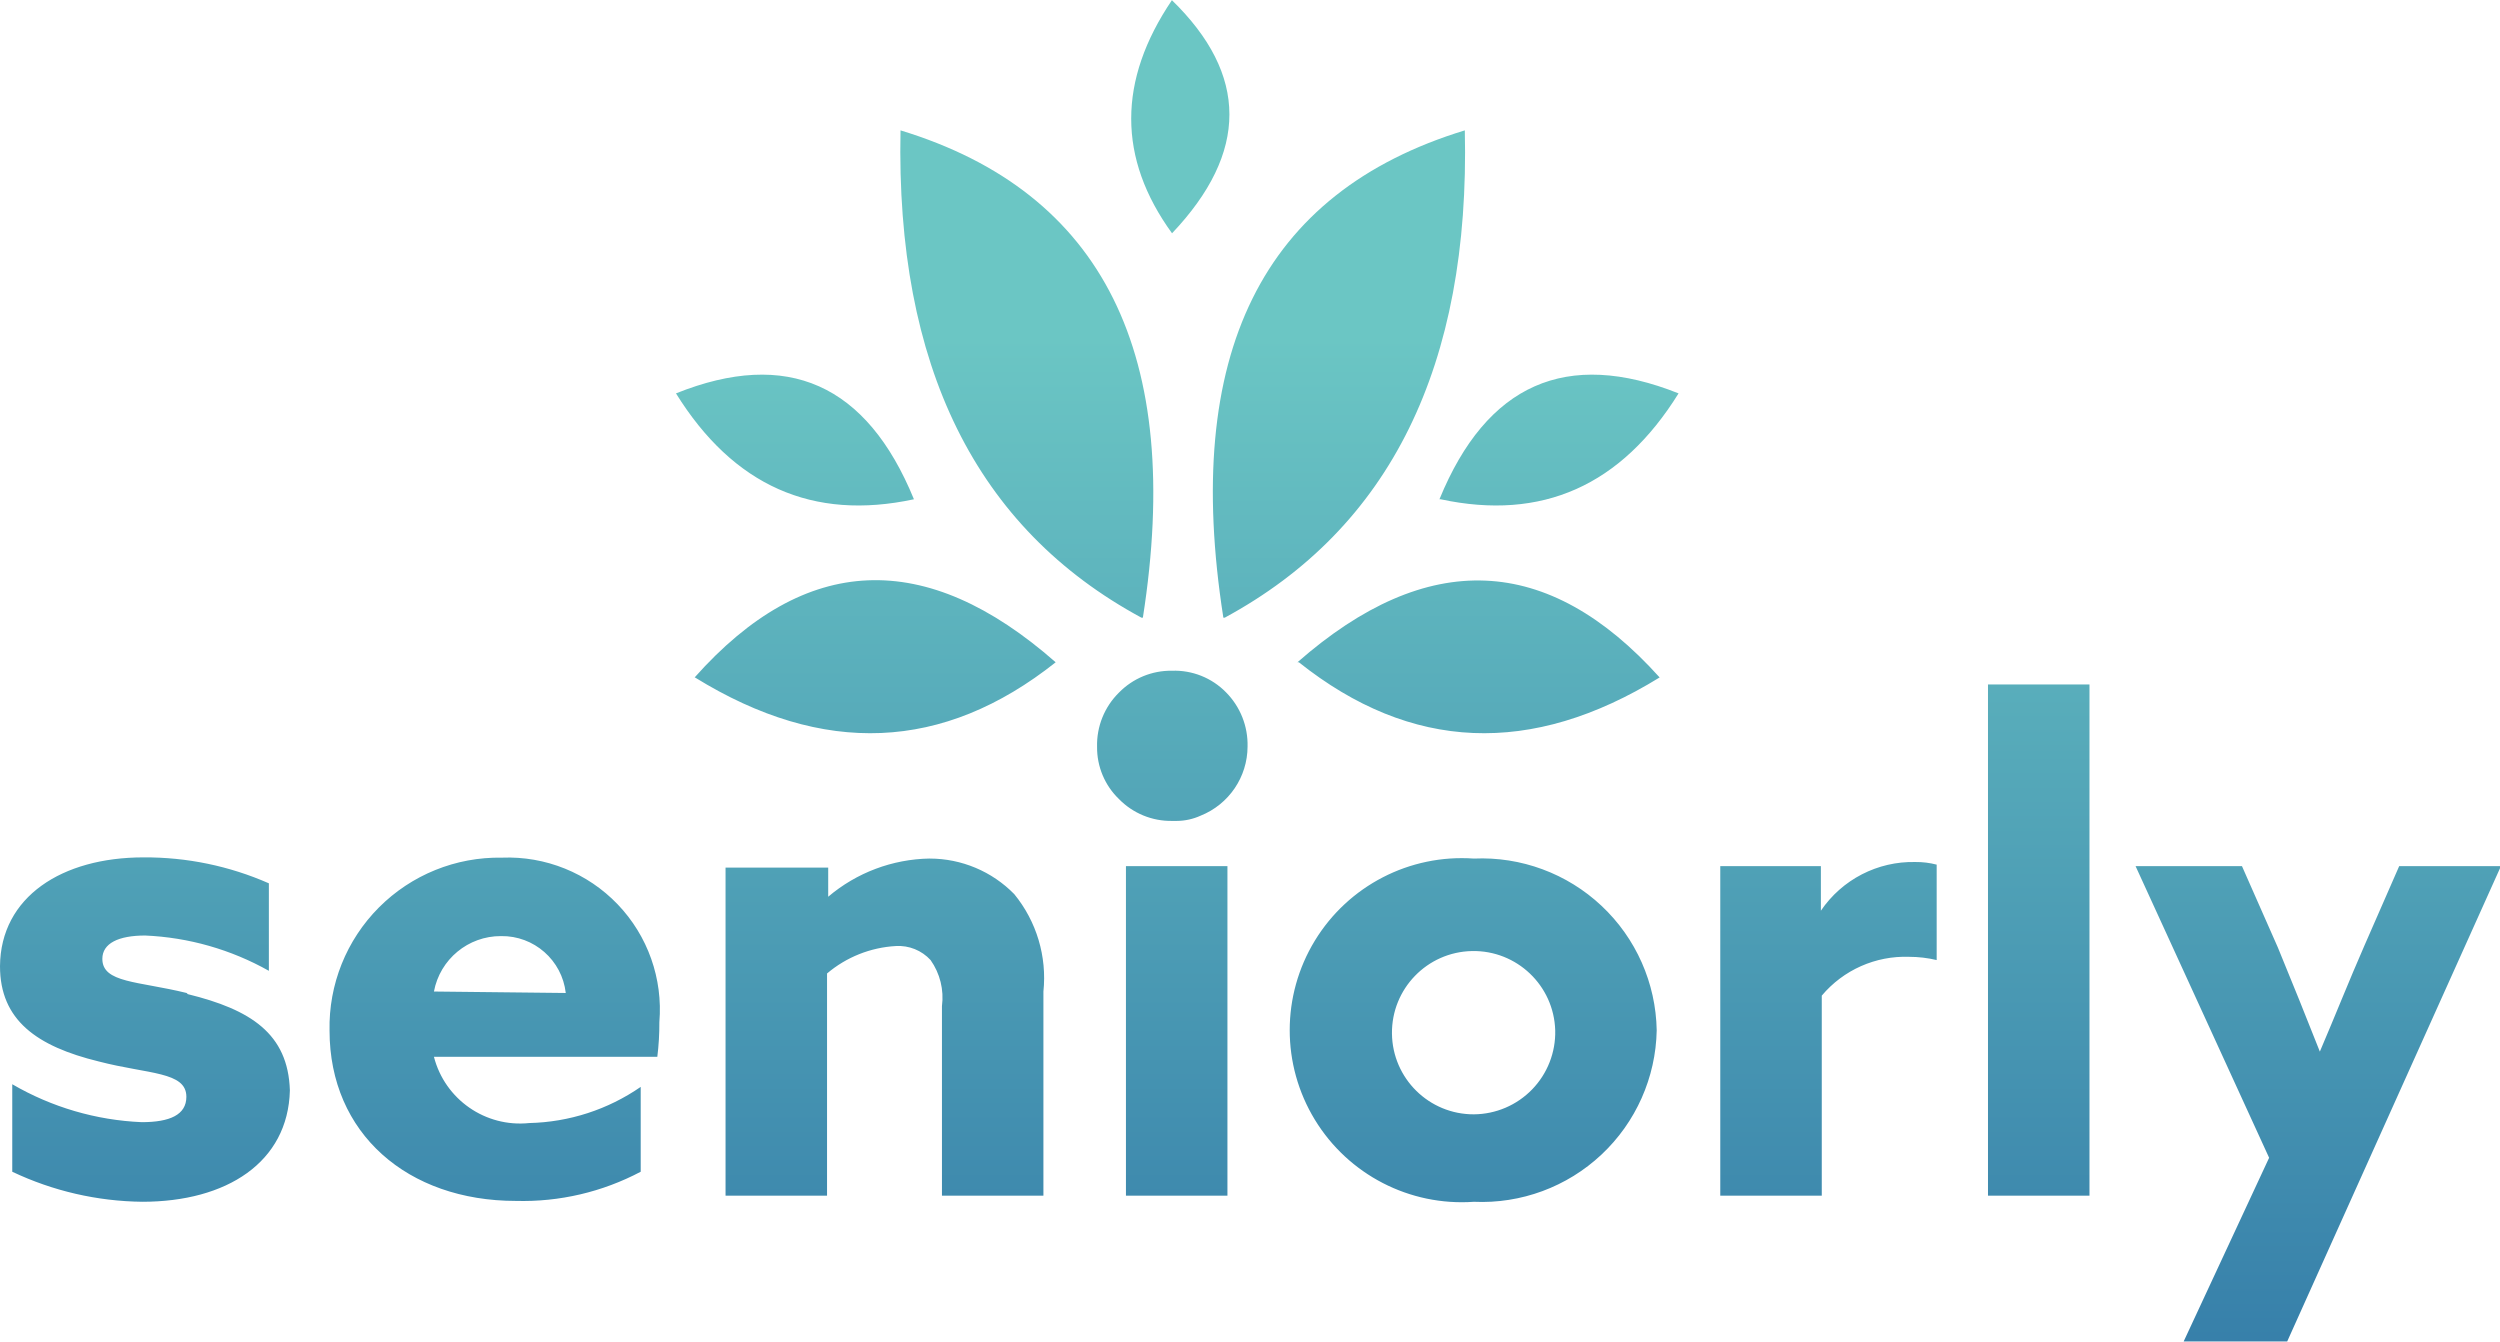
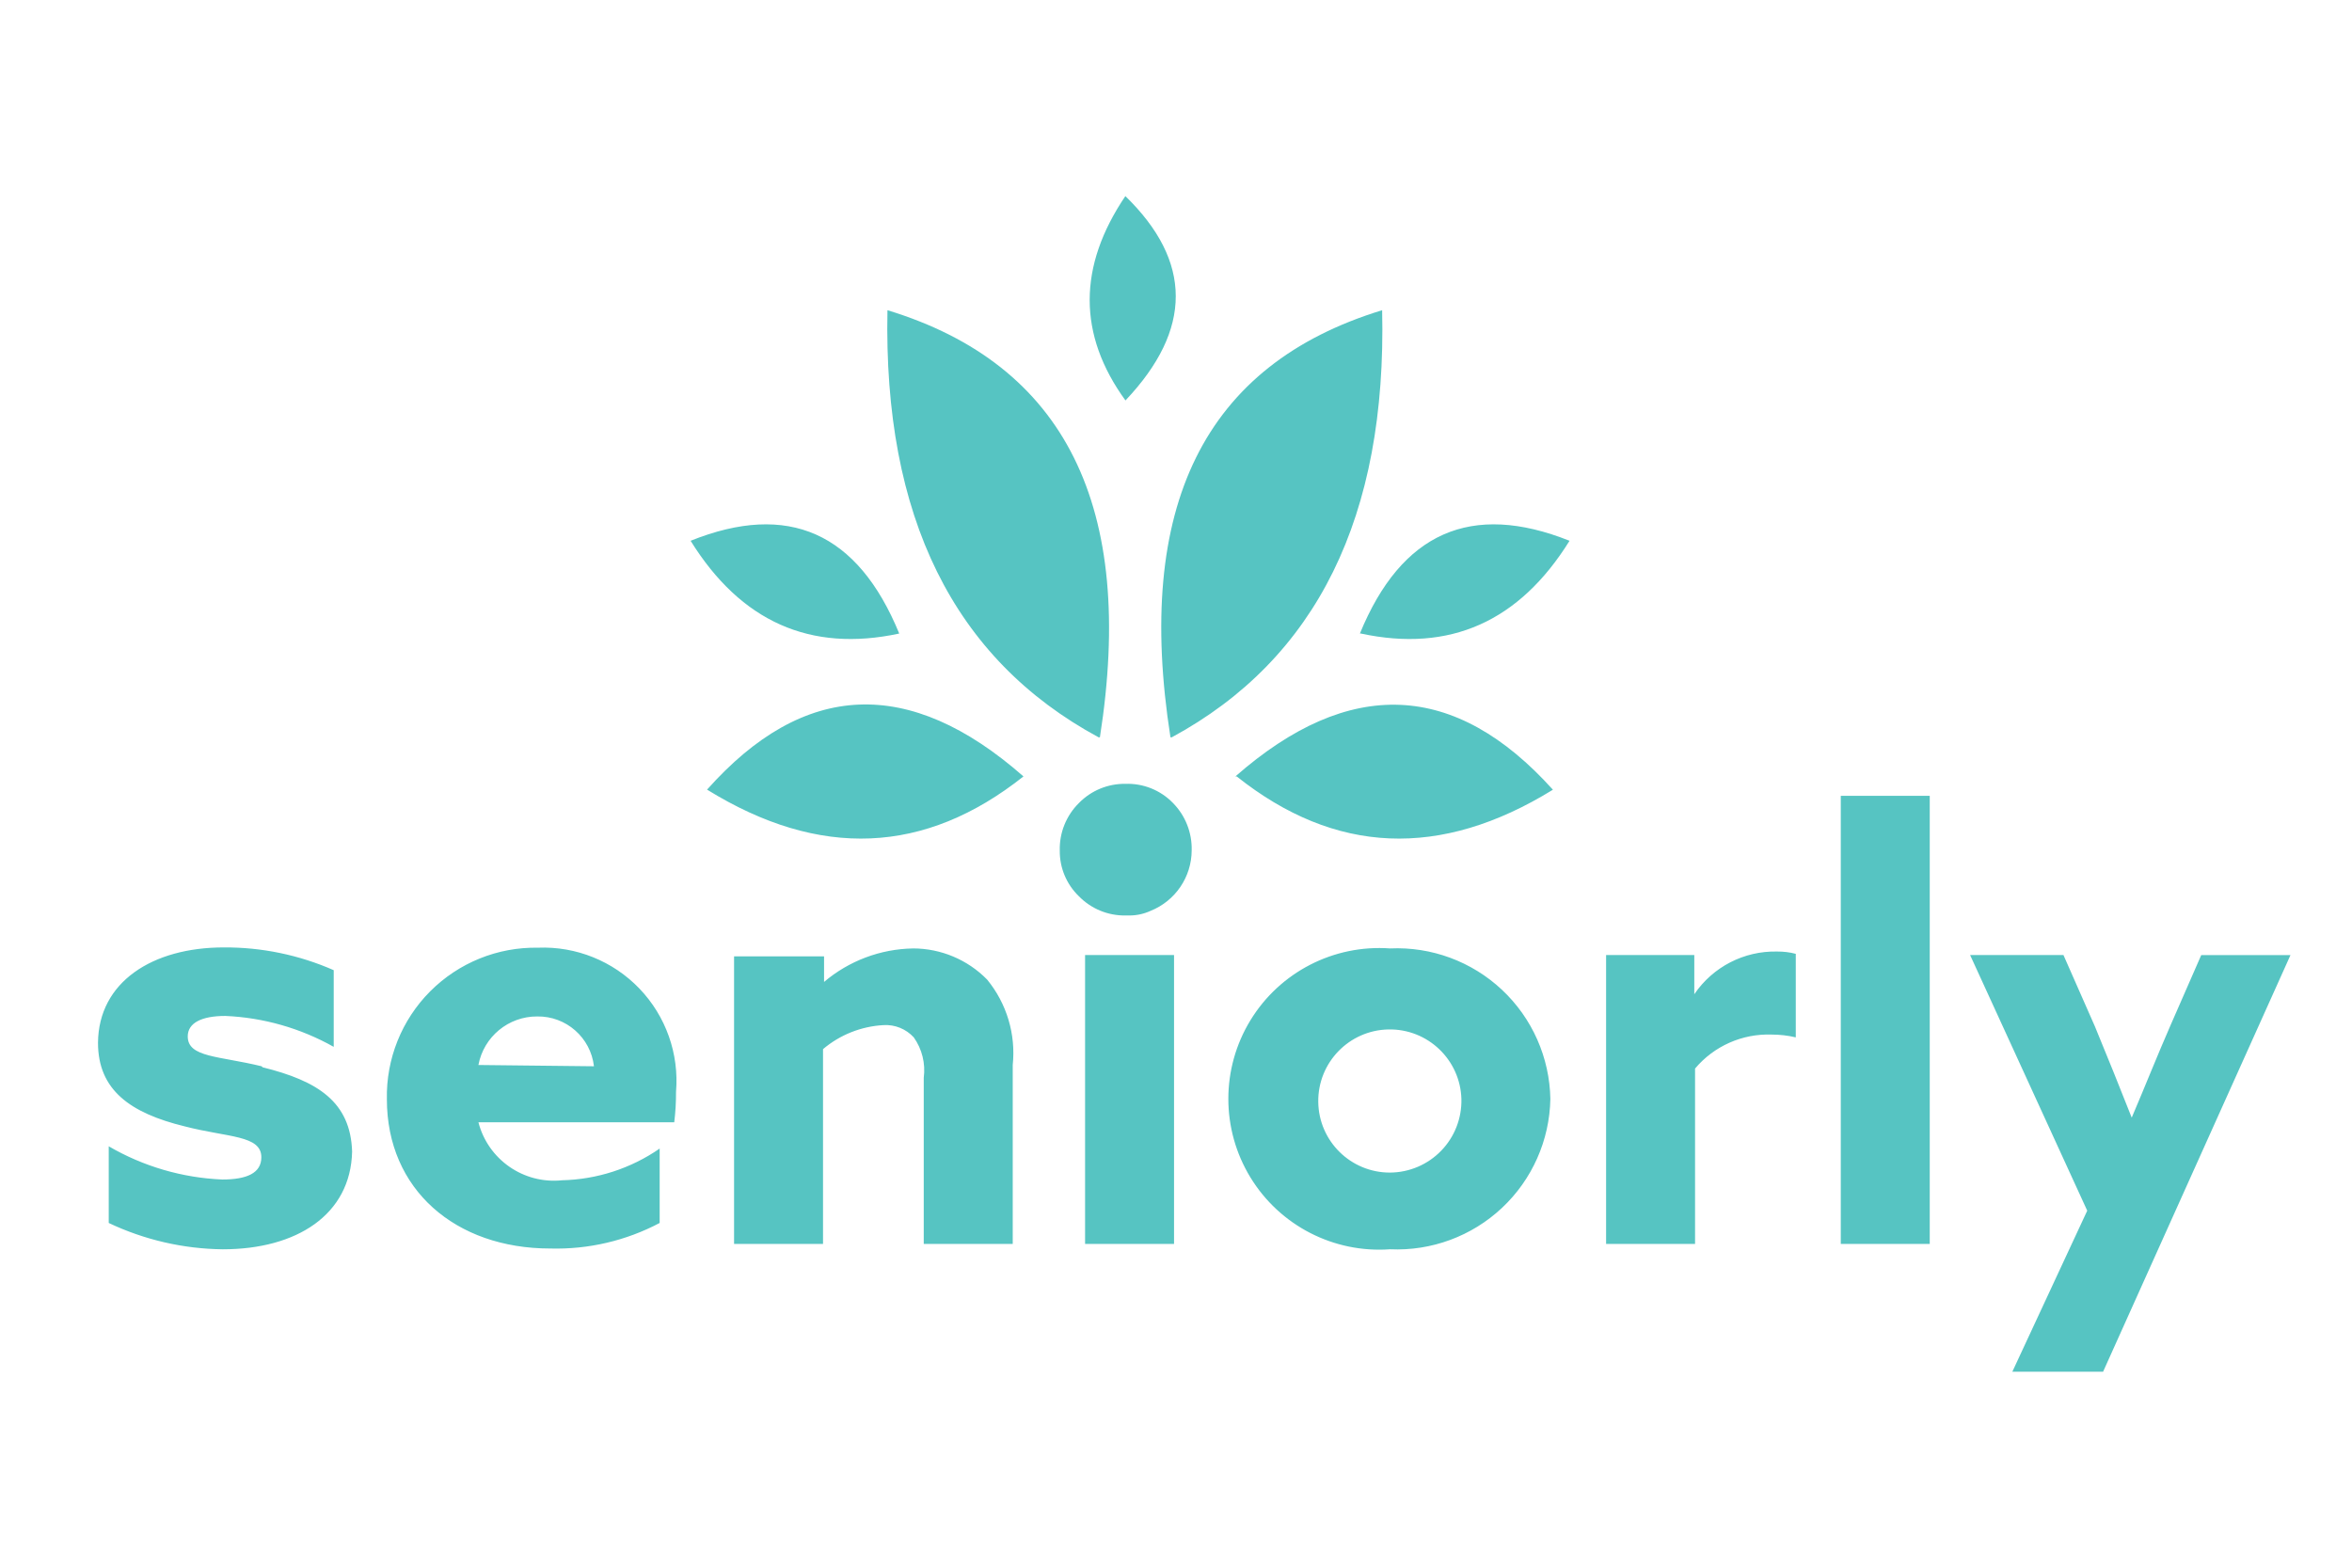
- <svg xmlns="http://www.w3.org/2000/svg" width="82" height="44">
-   <defs>
-     <linearGradient x1="50%" y1="25%" x2="50%" y2="100%" id="seniorlyLogo-xxLarge-a">
-       <stop stop-color="#6BC6C4" offset="0%" />
-       <stop stop-color="#3780AA" offset="100%" />
-     </linearGradient>
-   </defs>
+ <svg xmlns="http://www.w3.org/2000/svg" width="96" height="64">
  <g fill="none" fill-rule="evenodd">
-     <path d="M-2-4h87v52H-2z" />
-     <path d="M24.172 16.903c3.654-1.466 6.256-.309 7.805 3.473-3.322.714-5.924-.444-7.805-3.473zm.622 9.317c4.202 2.595 8.146 2.43 11.832-.497-4.266-3.75-8.213-3.584-11.842.497h.01zM40.443 26a2.382 2.382 0 0 0-1.741.717 2.41 2.41 0 0 0-.718 1.78 2.343 2.343 0 0 0 .718 1.712 2.382 2.382 0 0 0 1.74.717h.154c.27-.001.538-.06.784-.172a2.449 2.449 0 0 0 1.54-2.267 2.44 2.44 0 0 0-.708-1.78 2.363 2.363 0 0 0-1.77-.707zm0-22c-1.786 2.64-1.786 5.19 0 7.652C42.955 9 42.952 6.45 40.433 4h.01zm-.957 20.26c1.352-8.629-1.298-13.957-7.949-15.984-.159 7.722 2.475 13.05 7.901 15.983h.048zm5.117 1.463c3.68 2.927 7.624 3.092 11.833.497-3.66-4.068-7.62-4.234-11.88-.497h.047zm-2.43-1.464c5.428-2.94 8.052-8.267 7.873-15.983-6.667 2.037-9.269 7.355-7.92 15.983h.048zm7.08-3.883c3.321.714 5.923-.444 7.804-3.473-3.679-1.466-6.294-.309-7.843 3.473h.038zm-25.626 17.15c.002.38-.02.76-.067 1.138h-7.327a2.917 2.917 0 0 0 3.128 2.172 6.696 6.696 0 0 0 3.654-1.186v2.783a8.274 8.274 0 0 1-4.094.957c-3.549 0-6.112-2.21-6.112-5.587a5.557 5.557 0 0 1 5.653-5.672 4.983 4.983 0 0 1 5.165 5.395zm-3.07-.956a2.104 2.104 0 0 0-2.124-1.866 2.229 2.229 0 0 0-2.2 1.818l4.324.048zm-12.435 0c-1.598-.393-2.765-.326-2.765-1.12 0-.507.526-.765 1.406-.765a9.077 9.077 0 0 1 4.056 1.158v-2.87a10.063 10.063 0 0 0-4.113-.851c-2.669 0-4.687 1.291-4.706 3.568 0 1.77 1.205 2.63 3.243 3.127 1.616.421 2.87.326 2.87 1.158 0 .593-.546.832-1.464.832a9.211 9.211 0 0 1-4.247-1.244v2.87a10.21 10.21 0 0 0 4.266.985c2.764 0 4.782-1.291 4.84-3.654-.058-1.865-1.291-2.65-3.348-3.156l-.038-.038zm24.372-4.41a5.28 5.28 0 0 0-3.329 1.253v-.956h-3.367v10.76h3.329V35.93a3.826 3.826 0 0 1 2.257-.9c.43-.026.848.143 1.139.46.31.438.443.978.373 1.511v6.217h3.328v-6.695c.12-1.15-.224-2.3-.956-3.195a3.883 3.883 0 0 0-2.774-1.167zm6.437 11.057h3.329V32.41h-3.329v10.808zm28.275 0h3.329V26.45h-3.329v16.767zM80.693 32.41l-1.138 2.601c-.507 1.158-.957 2.296-1.464 3.482-.44-1.116-.899-2.254-1.377-3.415l-1.177-2.668h-3.49l4.38 9.565L73.624 48h3.396l7.011-15.591h-3.338zm-18.968 1.463V32.41h-3.3v10.808h3.329v-6.561a3.577 3.577 0 0 1 2.87-1.273c.302 0 .604.036.899.106v-3.13a2.66 2.66 0 0 0-.699-.086 3.644 3.644 0 0 0-3.099 1.597zm-5.385 3.922a5.74 5.74 0 0 1-5.997 5.624 5.643 5.643 0 1 1 0-11.258 5.74 5.74 0 0 1 5.997 5.634zm-3.329 0a2.678 2.678 0 1 0-2.668 2.755 2.688 2.688 0 0 0 2.668-2.755z" fill="url(#seniorlyLogo-xxLarge-a)" fill-rule="nonzero" transform="translate(-2 -4)" />
+     <path d="M0 0h96v64H0z" />
+     <path fill="#56C4C2" fill-rule="nonzero" d="M28.188 22.077c3.986-1.6 6.824-.338 8.515 3.787-3.625.78-6.463-.483-8.515-3.787zm.678 10.163c4.584 2.831 8.887 2.65 12.908-.543-4.654-4.09-8.96-3.91-12.918.543h.01zM45.937 32a2.598 2.598 0 0 0-1.899.783 2.63 2.63 0 0 0-.782 1.94c-.008.704.275 1.38.782 1.868.499.51 1.186.794 1.9.783h.166c.296-.001.587-.065.856-.188a2.671 2.671 0 0 0 1.68-2.473 2.66 2.66 0 0 0-.772-1.94 2.577 2.577 0 0 0-1.93-.773zm0-24c-1.947 2.88-1.947 5.663 0 8.348 2.741-2.894 2.738-5.677-.01-8.348h.01zm-1.043 22.1c1.475-9.411-1.416-15.223-8.671-17.436-.174 8.425 2.699 14.237 8.619 17.437h.052zm5.583 1.597c4.013 3.193 8.316 3.374 12.907.543-3.993-4.438-8.313-4.62-12.96-.543h.053zm-2.65-1.596c5.92-3.207 8.782-9.02 8.587-17.437-7.273 2.223-10.111 8.025-8.64 17.437h.052zm7.72-4.237c3.625.78 6.463-.483 8.516-3.787-4.014-1.6-6.866-.338-8.557 3.787h.042zm-27.954 18.71a9.73 9.73 0 0 1-.073 1.242h-7.993a3.183 3.183 0 0 0 3.412 2.368 7.304 7.304 0 0 0 3.986-1.294v3.037a9.026 9.026 0 0 1-4.466 1.043c-3.871 0-6.668-2.41-6.668-6.093a6.063 6.063 0 0 1 6.167-6.188 5.437 5.437 0 0 1 5.635 5.885zm-3.35-1.044a2.296 2.296 0 0 0-2.316-2.034 2.431 2.431 0 0 0-2.4 1.982l4.716.052zm-13.565 0c-1.742-.427-3.015-.354-3.015-1.22 0-.553.574-.835 1.534-.835 1.553.067 3.069.5 4.424 1.262v-3.13a10.977 10.977 0 0 0-4.487-.929c-2.911 0-5.113 1.409-5.134 3.892 0 1.93 1.315 2.87 3.537 3.413 1.764.459 3.13.354 3.13 1.262 0 .647-.594.908-1.596.908a10.049 10.049 0 0 1-4.633-1.356v3.13a11.155 11.155 0 0 0 4.654 1.075c3.016 0 5.218-1.409 5.28-3.986-.062-2.035-1.409-2.89-3.652-3.444l-.042-.042zm26.588-4.81a5.76 5.76 0 0 0-3.631 1.367v-1.044h-3.673v11.74h3.631V42.83a4.174 4.174 0 0 1 2.463-.98c.468-.03.924.155 1.241.5.339.479.484 1.068.407 1.649v6.783h3.632v-7.305a4.727 4.727 0 0 0-1.044-3.485 4.237 4.237 0 0 0-3.026-1.273zm7.023 12.063h3.631V38.99h-3.631v11.792zm30.845 0h3.631V32.49h-3.631v18.293zM89.847 38.99l-1.242 2.839c-.553 1.262-1.043 2.504-1.596 3.798-.48-1.218-.981-2.46-1.503-3.725l-1.283-2.912h-3.81l4.78 10.435L82.136 56h3.704l7.649-17.009h-3.642zm-20.692 1.597V38.99h-3.6v11.792h3.631v-7.159a3.903 3.903 0 0 1 3.13-1.387c.33 0 .66.038.981.114v-3.41a2.9 2.9 0 0 0-.761-.094 3.976 3.976 0 0 0-3.381 1.743zm-5.875 4.278a6.26 6.26 0 0 1-6.543 6.136 6.157 6.157 0 1 1 0-12.282 6.26 6.26 0 0 1 6.543 6.146zm-3.631 0a2.922 2.922 0 1 0-2.912 3.005 2.932 2.932 0 0 0 2.912-3.005z" />
  </g>
</svg>
